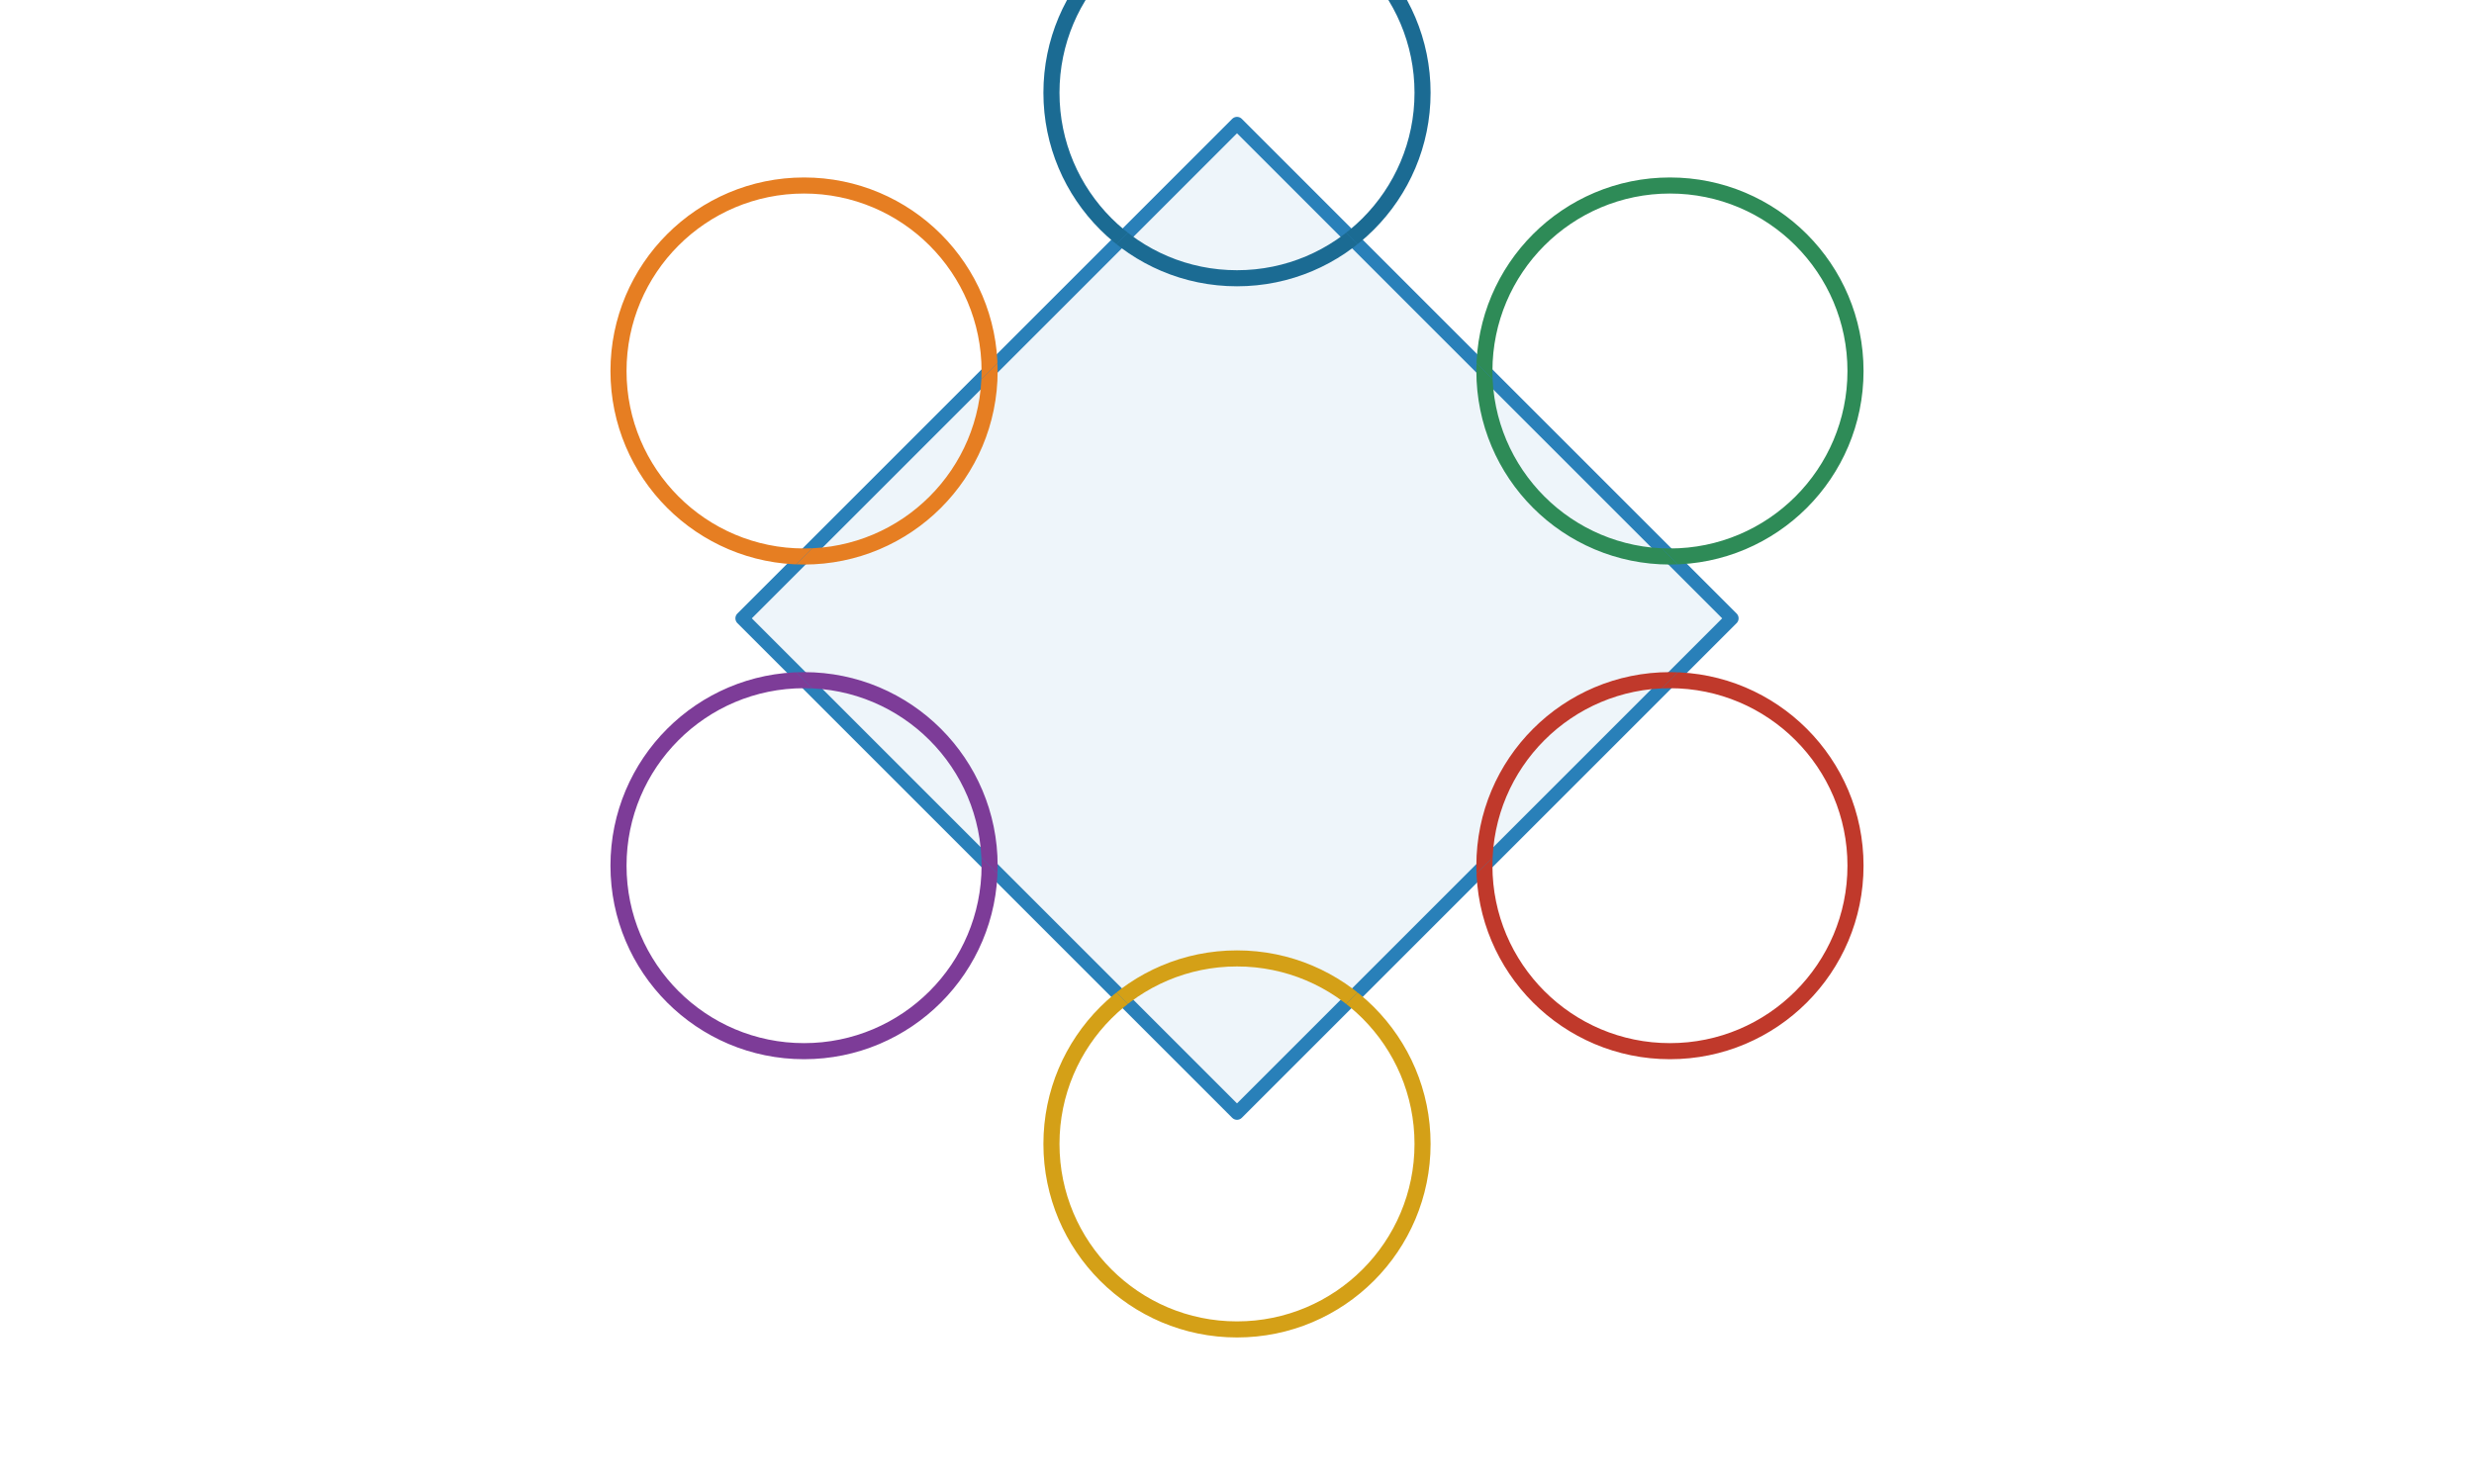
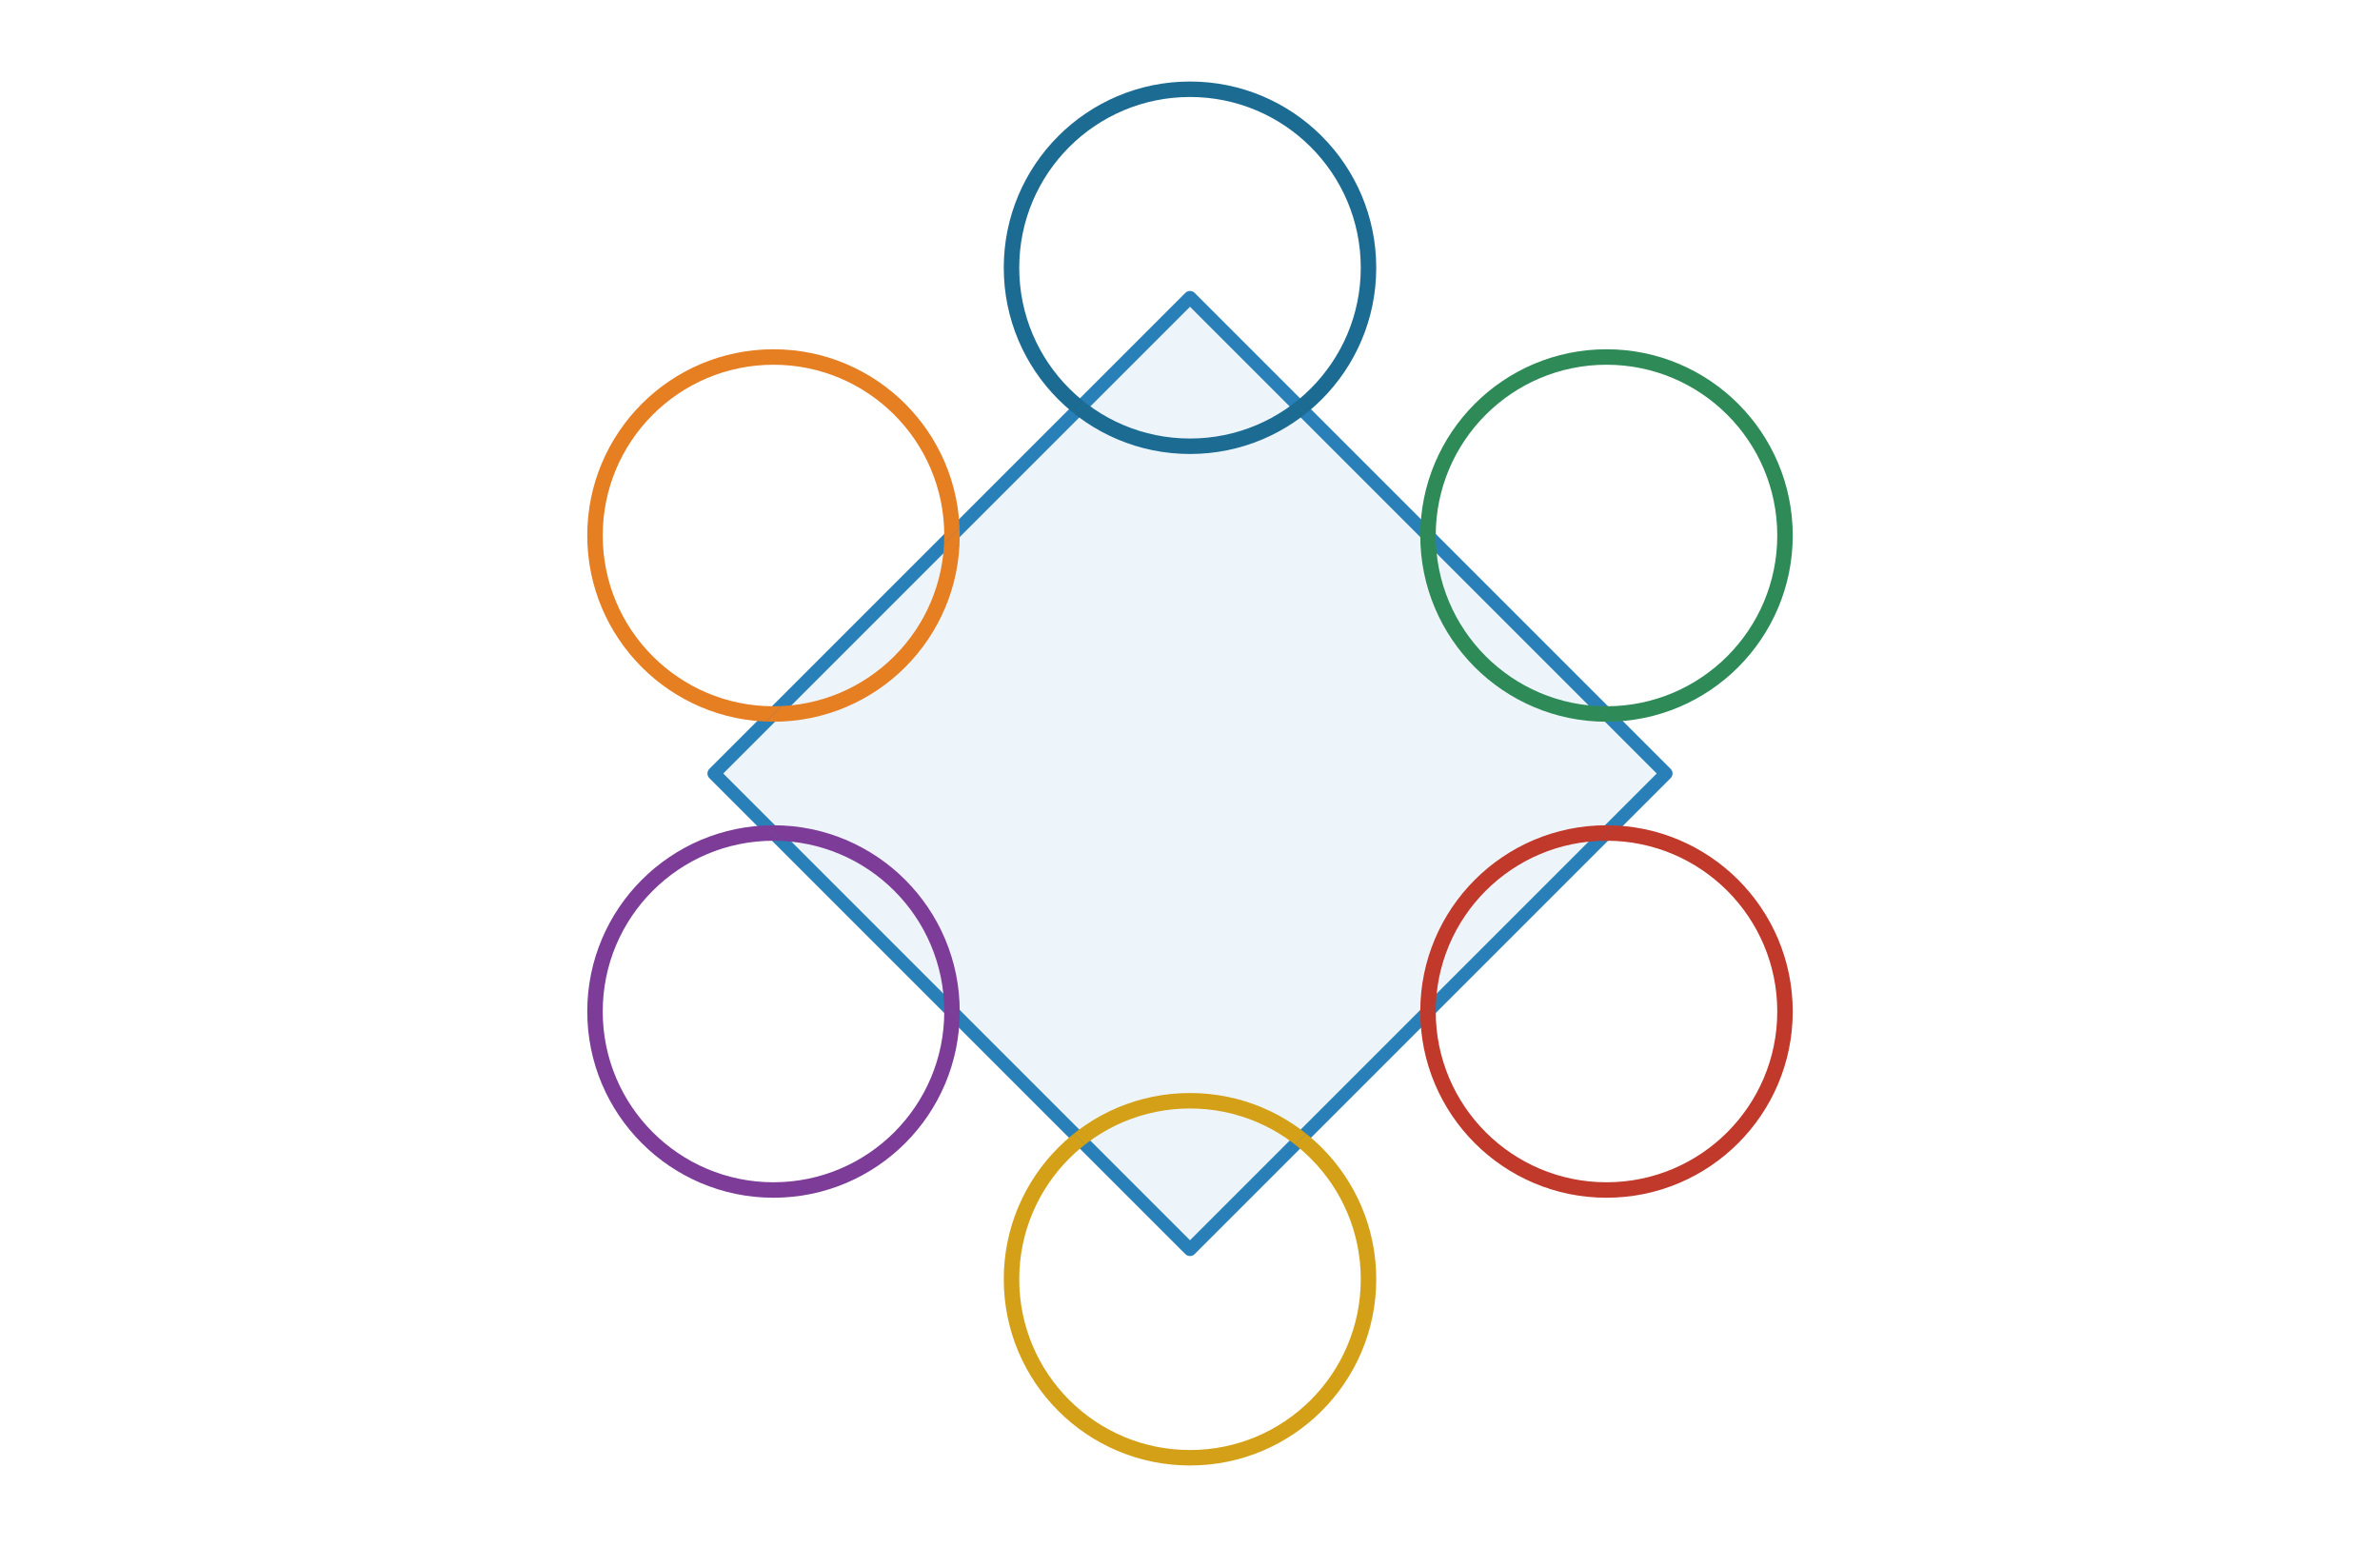
- <svg xmlns="http://www.w3.org/2000/svg" width="400" height="240" viewBox="0 0 400 240">
+ <svg xmlns="http://www.w3.org/2000/svg" width="400" height="260" viewBox="0 0 400 260">
  <defs>
    <style>
.ring { fill: none; stroke-width: 2.6; stroke-linecap: round; }
.dm { fill: none; stroke-width: 2.2; stroke-linejoin: round; stroke: #2980B9; }
.dm-bg { opacity: 0.08; fill: #2980B9; }
.c1 { stroke: #1B6B93; } .c2 { stroke: #2E8B57; } .c3 { stroke: #C0392B; }
.c4 { stroke: #D4A017; } .c5 { stroke: #7D3C98; } .c6 { stroke: #E67E22; }
</style>
    <clipPath id="d6-in">
-       <polygon points="200,20 280,100 200,180 120,100" />
+       <polygon points="200,50 280,130 200,210 120,130" />
    </clipPath>
    <clipPath id="d6-out">
-       <path d="M0,0H400V240H0Z M200,20L120,100 200,180 280,100Z" clip-rule="evenodd" />
+       <path d="M0,0H400V260H0Z M200,50L120,130 200,210 280,130Z" clip-rule="evenodd" />
    </clipPath>
  </defs>
-   <polygon class="dm-bg" points="200,20 280,100 200,180 120,100" />
-   <polygon class="dm" points="200,20 280,100 200,180 120,100" />
+   <polygon class="dm-bg" points="200,50 280,130 200,210 120,130" />
+   <polygon class="dm" points="200,50 280,130 200,210 120,130" />
  <g clip-path="url(#d6-out)">
-     <circle class="ring c1" cx="200" cy="15" r="30" />
-     <circle class="ring c2" cx="270" cy="60" r="30" />
-     <circle class="ring c3" cx="270" cy="140" r="30" />
-     <circle class="ring c4" cx="200" cy="185" r="30" />
-     <circle class="ring c5" cx="130" cy="140" r="30" />
-     <circle class="ring c6" cx="130" cy="60" r="30" />
+     <circle class="ring c1" cx="200" cy="45" r="30" />
+     <circle class="ring c2" cx="270" cy="90" r="30" />
+     <circle class="ring c3" cx="270" cy="170" r="30" />
+     <circle class="ring c4" cx="200" cy="215" r="30" />
+     <circle class="ring c5" cx="130" cy="170" r="30" />
+     <circle class="ring c6" cx="130" cy="90" r="30" />
  </g>
  <g clip-path="url(#d6-in)">
-     <circle class="ring c1" cx="200" cy="15" r="30" />
-     <circle class="ring c2" cx="270" cy="60" r="30" />
-     <circle class="ring c3" cx="270" cy="140" r="30" />
-     <circle class="ring c4" cx="200" cy="185" r="30" />
-     <circle class="ring c5" cx="130" cy="140" r="30" />
-     <circle class="ring c6" cx="130" cy="60" r="30" />
+     <circle class="ring c1" cx="200" cy="45" r="30" />
+     <circle class="ring c2" cx="270" cy="90" r="30" />
+     <circle class="ring c3" cx="270" cy="170" r="30" />
+     <circle class="ring c4" cx="200" cy="215" r="30" />
+     <circle class="ring c5" cx="130" cy="170" r="30" />
+     <circle class="ring c6" cx="130" cy="90" r="30" />
  </g>
</svg>
